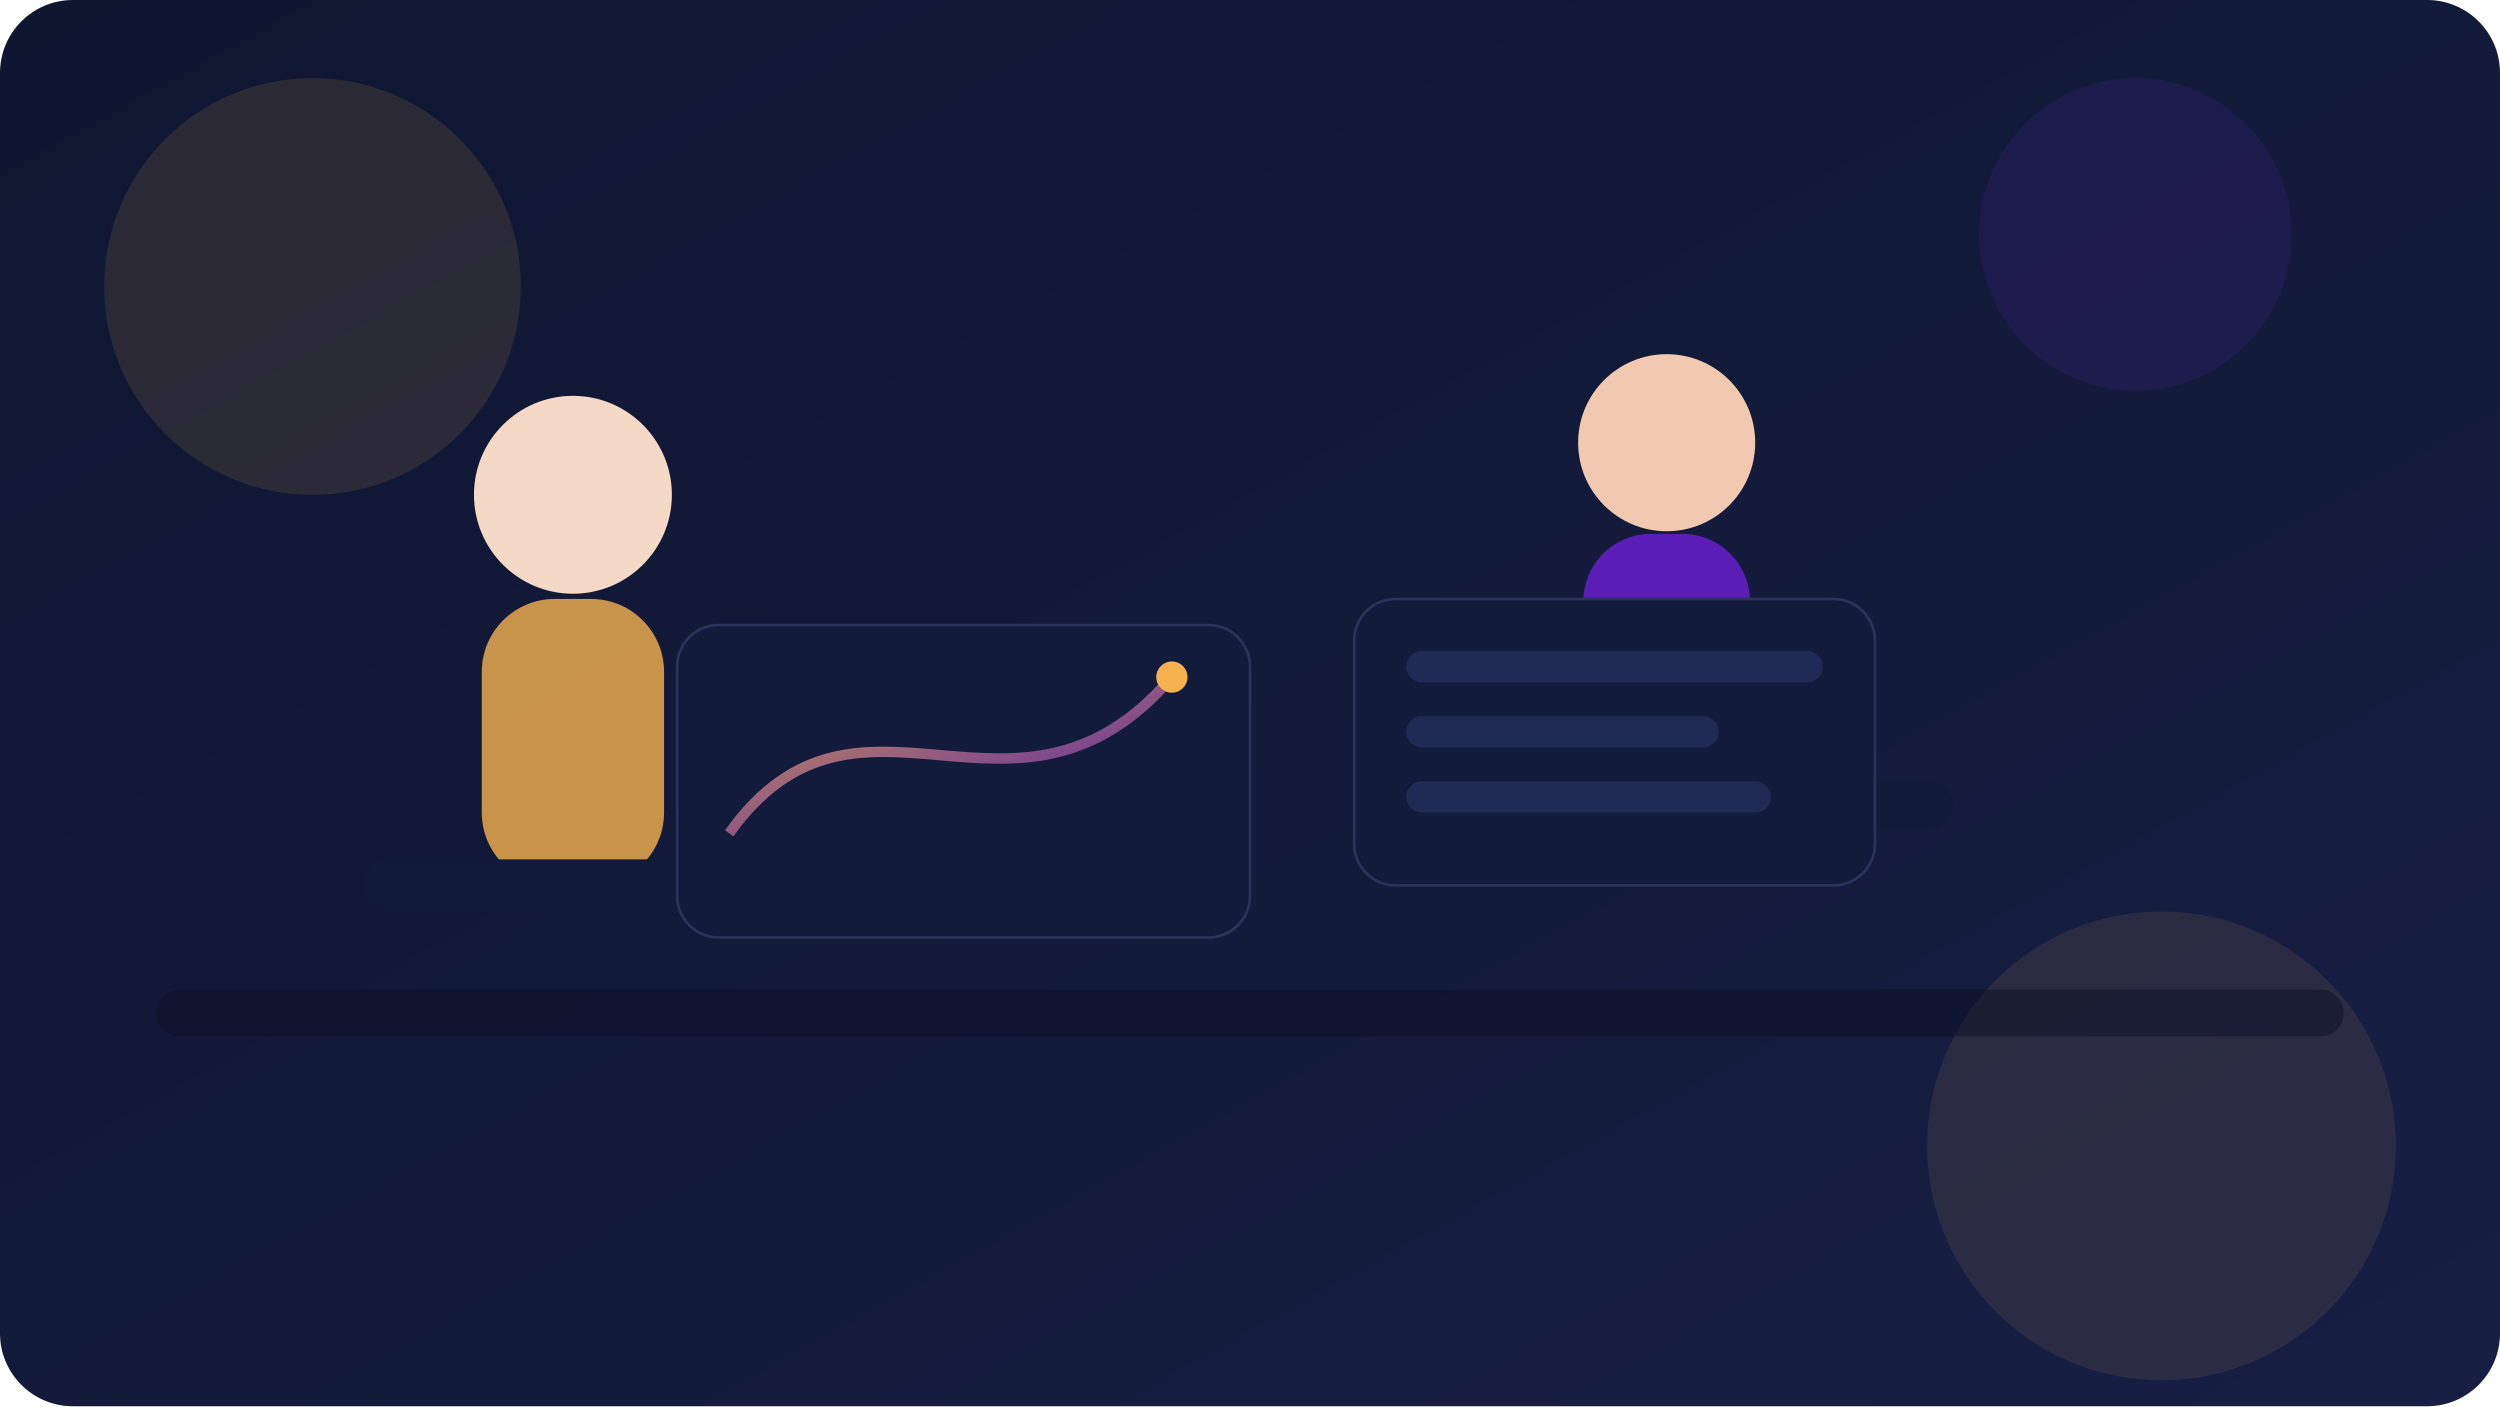
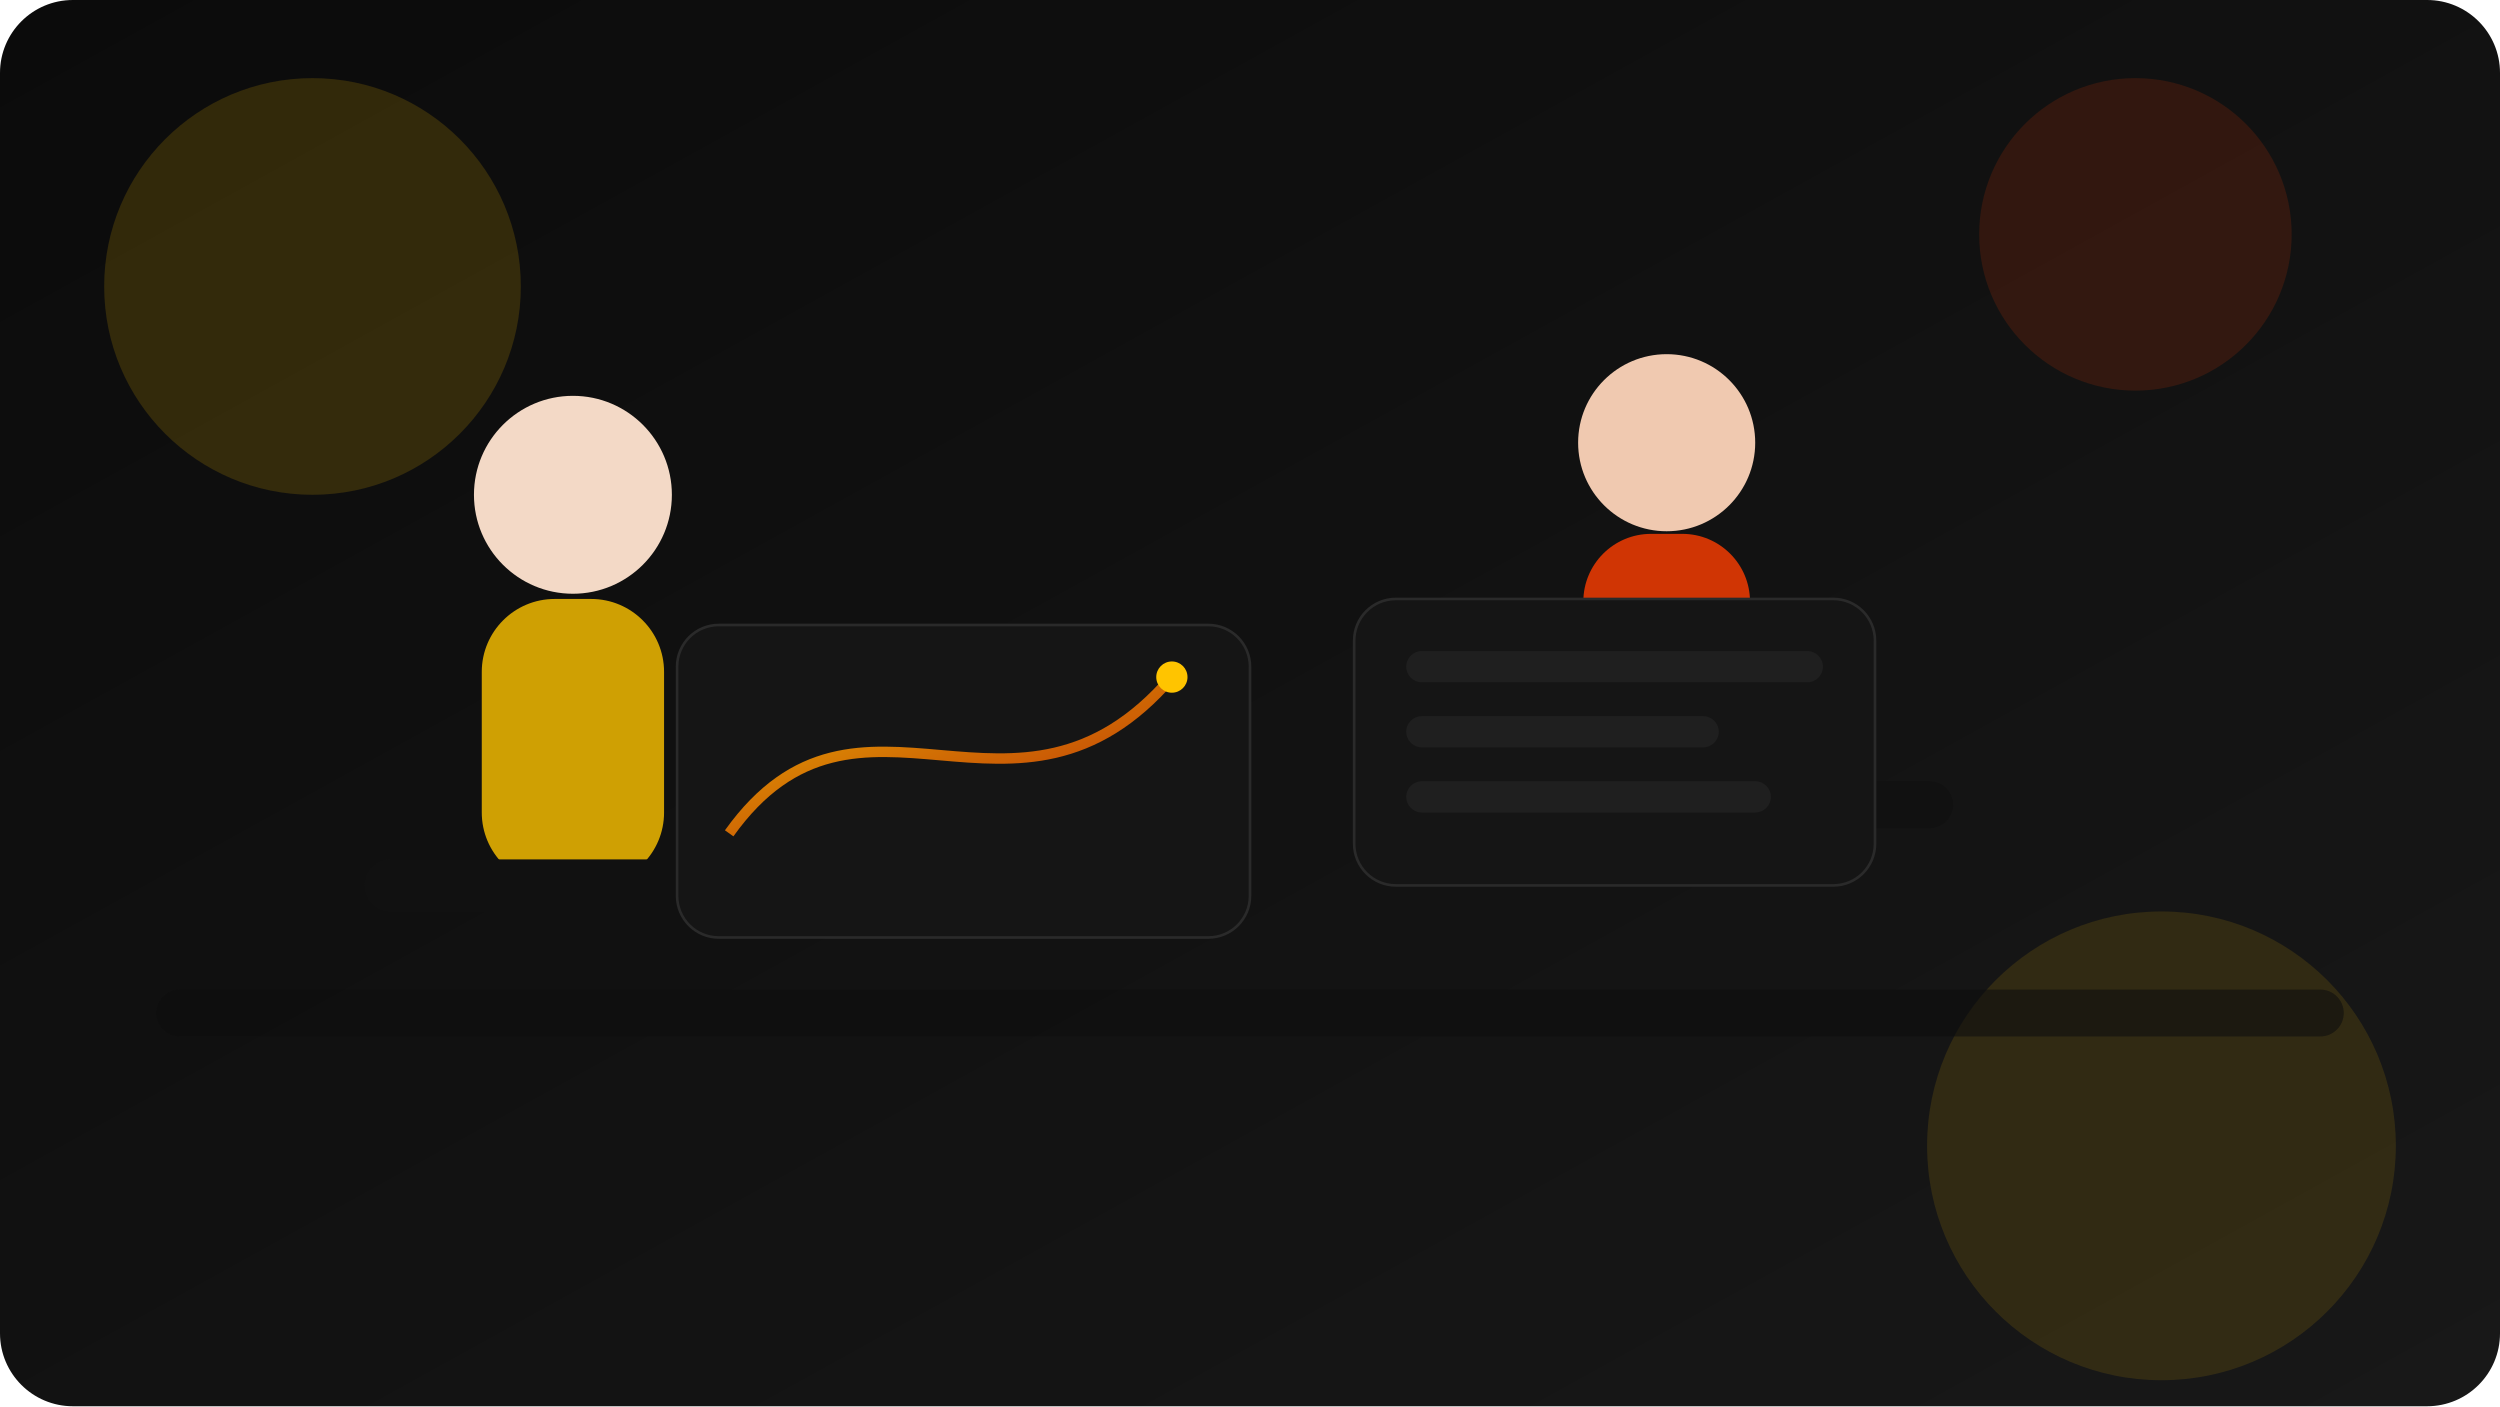
<svg xmlns="http://www.w3.org/2000/svg" width="960" height="540" viewBox="0 0 960 540" role="img" aria-label="Learning illustration">
  <defs>
    <linearGradient id="bg" x1="0" y1="0" x2="1" y2="1">
-       <stop offset="0%" stop-color="#0f1630" />
-       <stop offset="100%" stop-color="#161e44" />
+       <stop offset="0%" stop-color="#0b0b0b" />
+       <stop offset="100%" stop-color="#181818" />
    </linearGradient>
    <linearGradient id="glow" x1="0" y1="0" x2="1" y2="1">
-       <stop offset="0%" stop-color="#f6b24f" stop-opacity="0.9" />
-       <stop offset="100%" stop-color="#6b1fd6" stop-opacity="0.7" />
+       <stop offset="0%" stop-color="#ffc400" stop-opacity="0.9" />
+       <stop offset="100%" stop-color="#ff3d00" stop-opacity="0.7" />
    </linearGradient>
  </defs>
  <rect width="960" height="540" rx="28" fill="url(#bg)" />
-   <circle cx="120" cy="110" r="80" fill="#f6b24f" opacity="0.12" />
-   <circle cx="820" cy="90" r="60" fill="#6b1fd6" opacity="0.12" />
-   <circle cx="830" cy="440" r="90" fill="#f6b24f" opacity="0.1" />
-   <rect x="60" y="380" width="840" height="18" rx="9" fill="#0b1026" opacity="0.5" />
+   <circle cx="120" cy="110" r="80" fill="#ffc400" opacity="0.16" />
+   <circle cx="820" cy="90" r="60" fill="#ff3d00" opacity="0.14" />
+   <circle cx="830" cy="440" r="90" fill="#ffc400" opacity="0.12" />
+   <rect x="60" y="380" width="840" height="18" rx="9" fill="#0d0d0d" opacity="0.6" />
  <circle cx="220" cy="190" r="38" fill="#f3d9c6" />
-   <rect x="185" y="230" width="70" height="110" rx="28" fill="#f6b24f" opacity="0.8" />
-   <rect x="140" y="330" width="170" height="20" rx="10" fill="#111a38" />
-   <rect x="260" y="240" width="220" height="120" rx="16" fill="#121b3b" stroke="#2a335b" />
+   <rect x="185" y="230" width="70" height="110" rx="28" fill="#ffc400" opacity="0.8" />
+   <rect x="140" y="330" width="170" height="20" rx="10" fill="#111111" />
+   <rect x="260" y="240" width="220" height="120" rx="16" fill="#151515" stroke="#2a2a2a" />
  <path d="M280 320 C330 250, 390 330, 450 260" stroke="url(#glow)" stroke-width="4" fill="none" />
-   <circle cx="450" cy="260" r="6" fill="#f6b24f" />
+   <circle cx="450" cy="260" r="6" fill="#ffc400" />
  <circle cx="640" cy="170" r="34" fill="#f0c9b0" />
-   <rect x="608" y="205" width="64" height="100" rx="26" fill="#6b1fd6" opacity="0.8" />
-   <rect x="560" y="300" width="190" height="18" rx="9" fill="#111a38" />
-   <rect x="520" y="230" width="200" height="110" rx="16" fill="#121b3b" stroke="#2a335b" />
-   <rect x="540" y="250" width="160" height="12" rx="6" fill="#1f2a55" />
-   <rect x="540" y="275" width="120" height="12" rx="6" fill="#1f2a55" />
-   <rect x="540" y="300" width="140" height="12" rx="6" fill="#1f2a55" />
+   <rect x="608" y="205" width="64" height="100" rx="26" fill="#ff3d00" opacity="0.8" />
+   <rect x="560" y="300" width="190" height="18" rx="9" fill="#111111" />
+   <rect x="520" y="230" width="200" height="110" rx="16" fill="#151515" stroke="#2a2a2a" />
+   <rect x="540" y="250" width="160" height="12" rx="6" fill="#1f1f1f" />
+   <rect x="540" y="275" width="120" height="12" rx="6" fill="#1f1f1f" />
+   <rect x="540" y="300" width="140" height="12" rx="6" fill="#1f1f1f" />
</svg>
